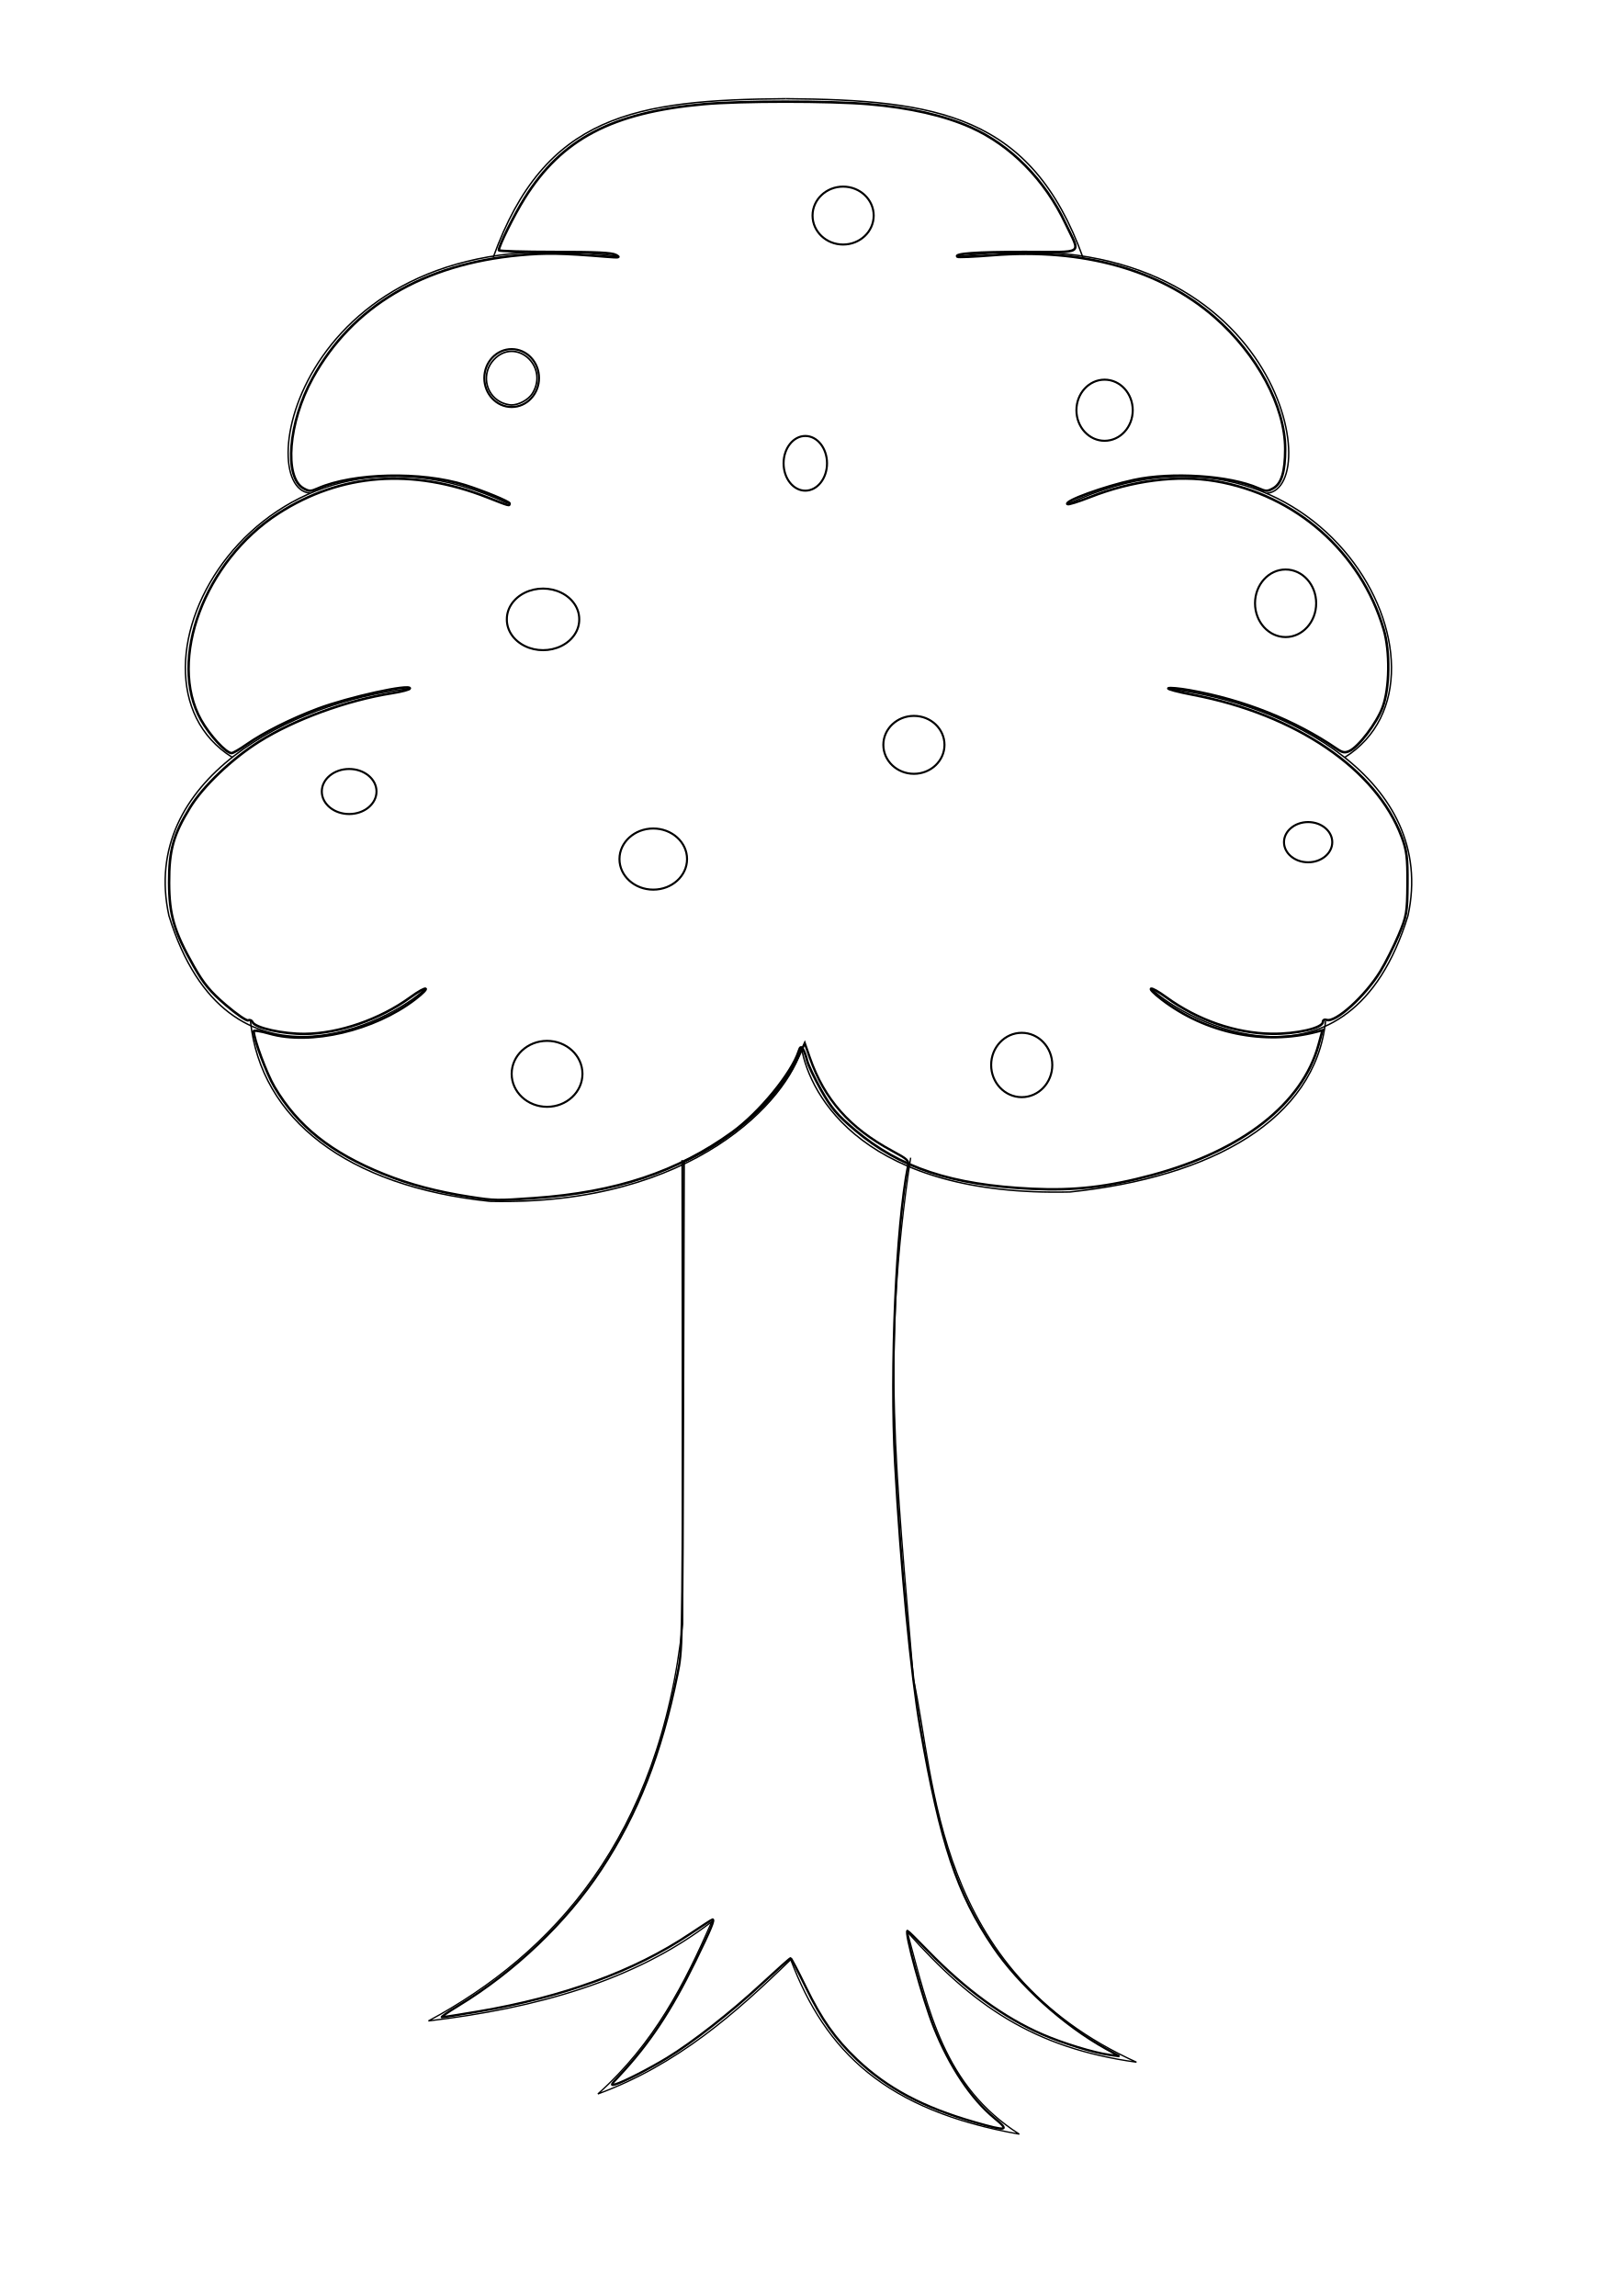
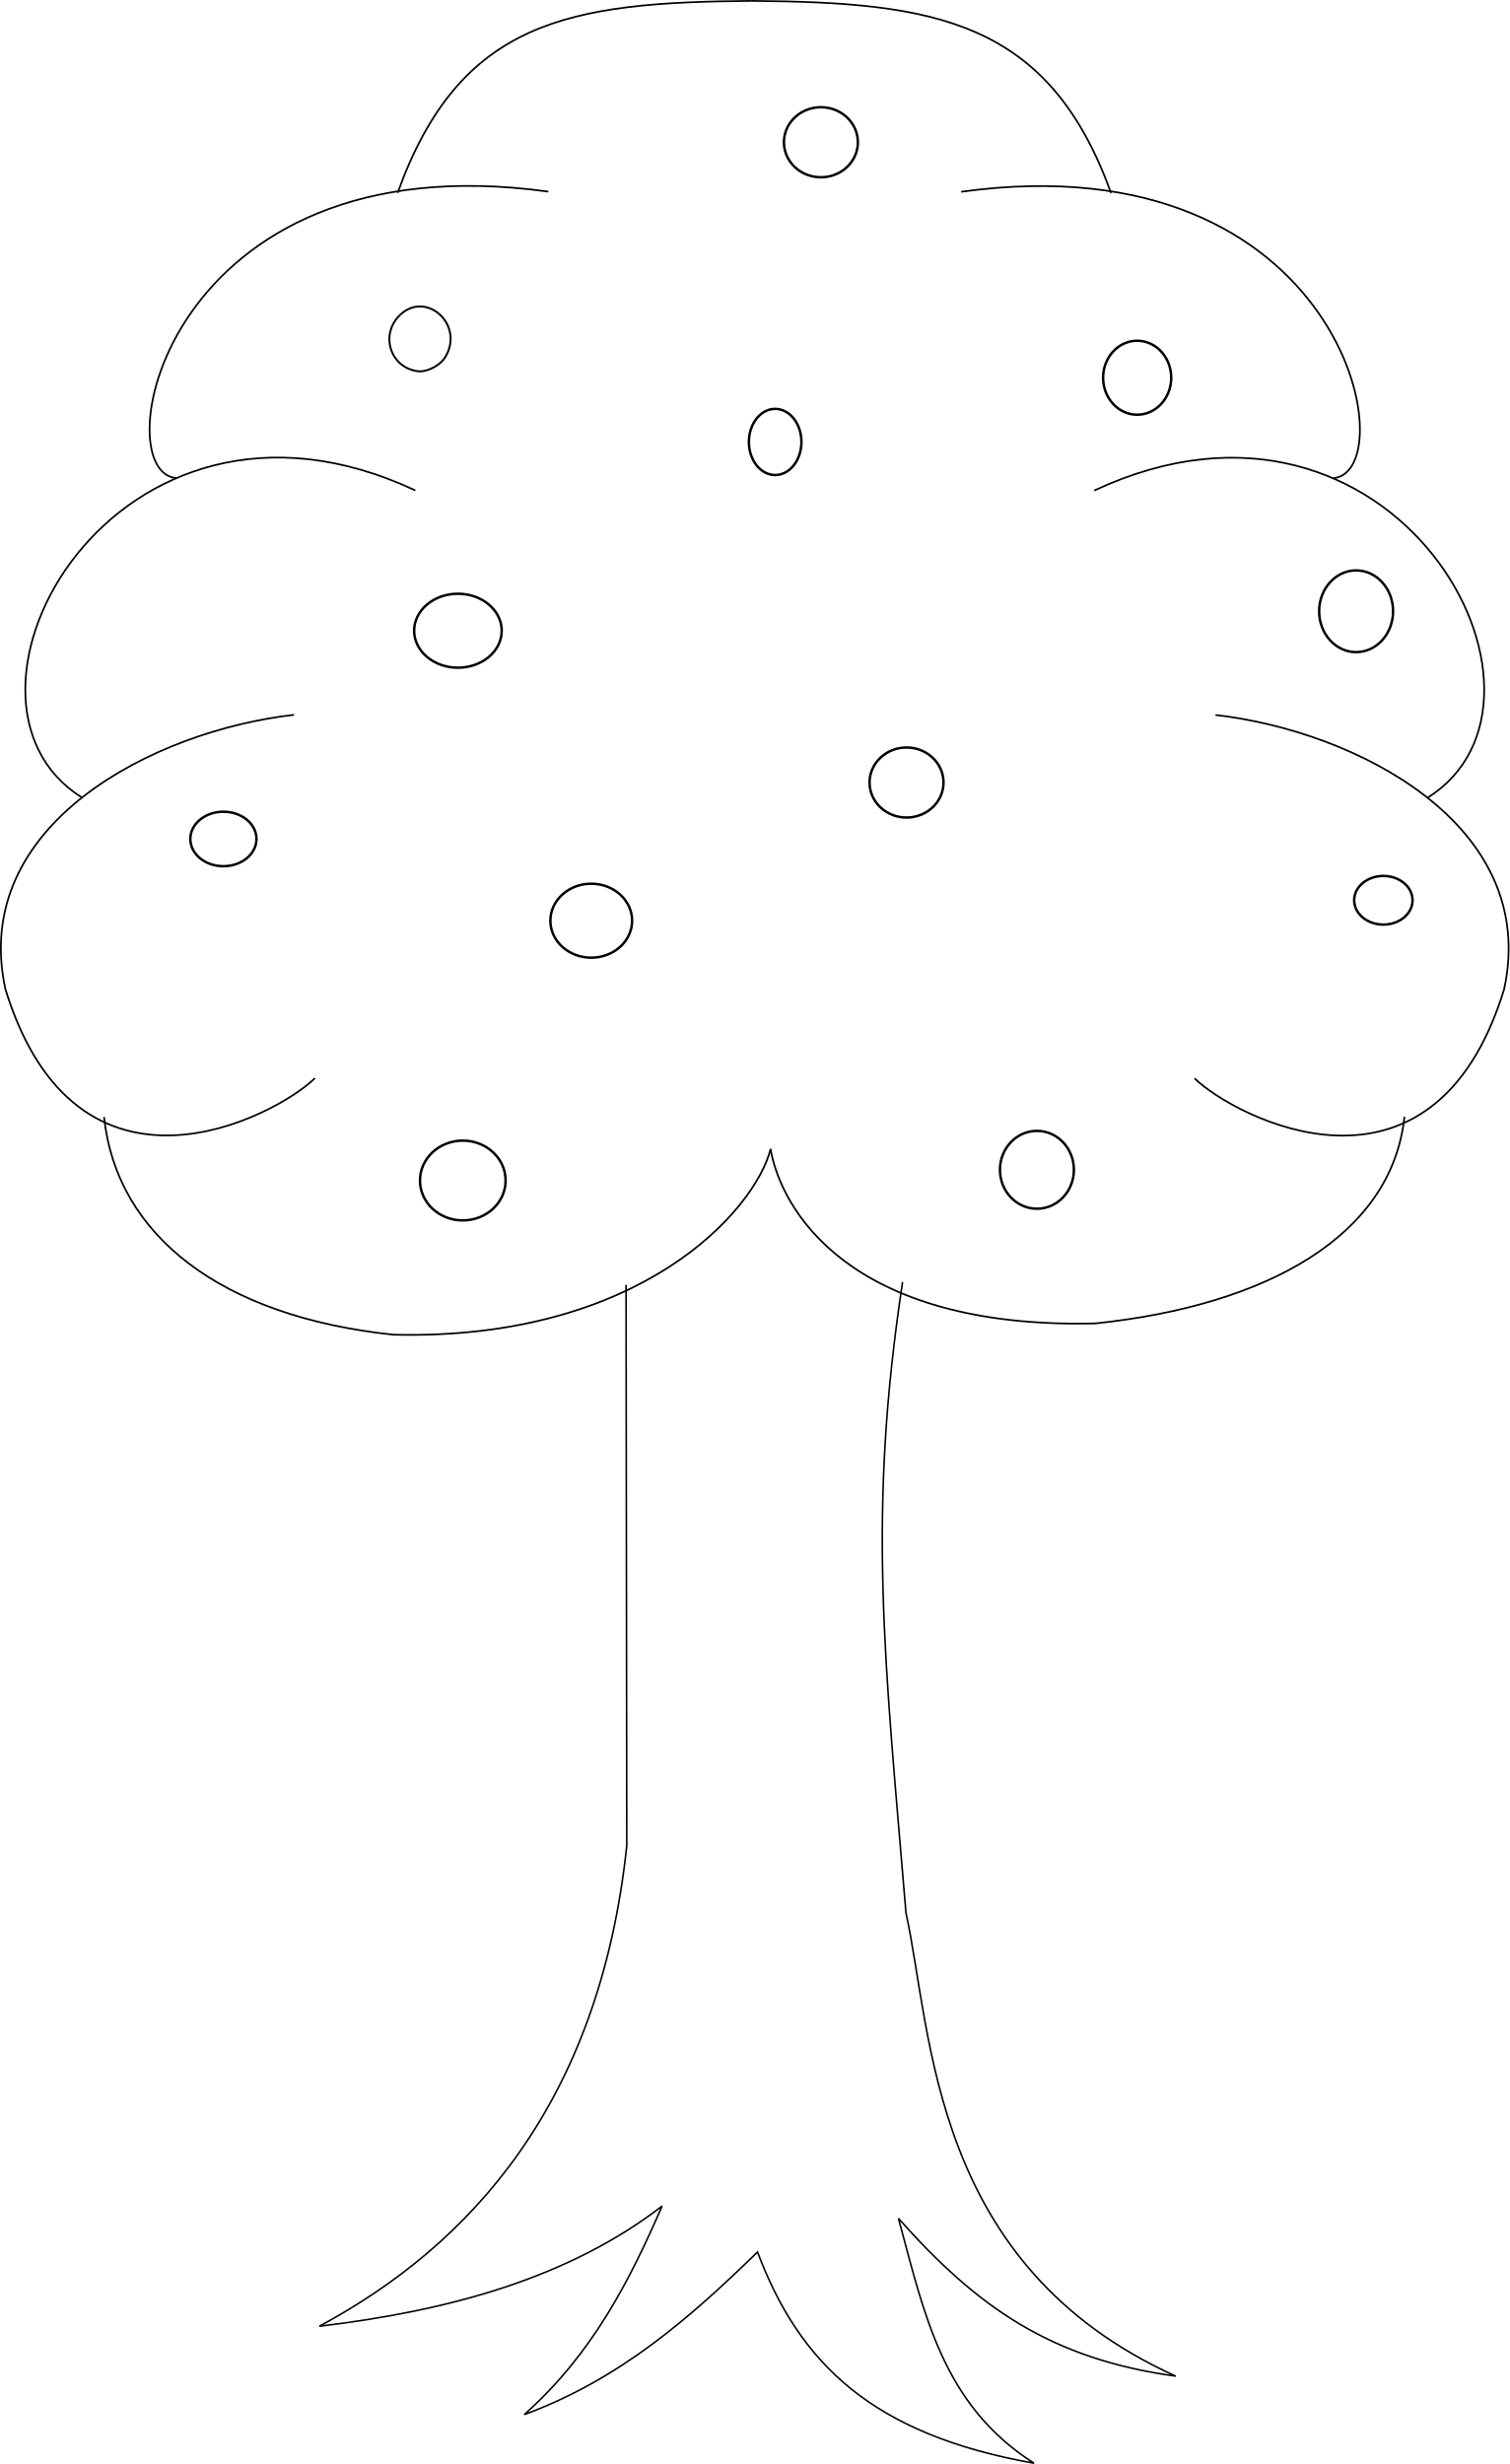
- <svg xmlns="http://www.w3.org/2000/svg" width="210mm" height="297mm" id="svg3141" version="1.1">
+ <svg xmlns="http://www.w3.org/2000/svg" preserveAspectRatio="xMinYMin meet" viewBox="0 0 610.026 995.801" width="100%" height="100%" id="svg3141" version="1.1">
  <defs id="defs3143" />
-   <g id="layer1">
+   <g id="layer1" transform="translate(-80.39131,-47.90995)">
    <path style="fill:none;stroke:#000000;stroke-width:0.701px;stroke-linecap:butt;stroke-linejoin:miter;stroke-opacity:1" d="M 384.224,48.261 C 310.487,48.841 266.271,55.911 241.08,125.861" id="path3113" />
    <path style="fill:none;stroke:#000000;stroke-width:0.701px;stroke-linecap:butt;stroke-linejoin:miter;stroke-opacity:1" d="M 301.978,125.353 C 147.027,103.933 122.286,238.41 151.529,241.1" id="path3115" />
    <path style="fill:none;stroke:#000000;stroke-width:0.701px;stroke-linecap:butt;stroke-linejoin:miter;stroke-opacity:1" d="M 248.218,246.095 C 126.841,189.346 49.769,330.465 113.557,370.273" id="path3117" />
    <path style="fill:none;stroke:#000000;stroke-width:0.701px;stroke-linecap:butt;stroke-linejoin:miter;stroke-opacity:1" d="M 199.2,336.806 C 143.063,343.133 68.047,380.895 82.572,447.675 111.508,541.68 191.678,499.224 207.651,483.672" id="path3119" />
    <path style="fill:none;stroke:#000000;stroke-width:0.701px;stroke-linecap:butt;stroke-linejoin:miter;stroke-opacity:1" d="m 122.438,499.336 c 5.037,47.724 47.125,80.696 117.035,87.984 100.034,2.369 146.08,-50.415 152.336,-75.027" id="path3121" />
    <path style="fill:none;stroke:#000000;stroke-width:0.642px;stroke-linecap:butt;stroke-linejoin:miter;stroke-opacity:1" d="m 333.396,567.159 0.287,226.652 c -11.021,104.391 -63.401,161.519 -124.249,194.228 52.591,-6.273 100.697,-19.477 138.53,-48.557 -13.132,30.063 -27.963,59.508 -55.698,84.261 38.958,-14.36 67.238,-39.398 94.258,-65.695 16.985,45.119 46.433,73.771 111.727,85.342 -37.061,-23.606 -44.31,-60.425 -54.775,-98.946 31.93,35.998 61.662,56.81 112.059,63.762 C 456.468,963.383 457.264,870.111 446.507,820.945 437.998,718.392 430.766,660.488 445.147,566.013" id="path3123" />
    <path style="fill:none;stroke:#000000;stroke-width:0.701px;stroke-linecap:butt;stroke-linejoin:miter;stroke-opacity:1" d="m 384.185,48.263 c 73.738,0.581 120.004,7.712 145.196,77.662" id="path3113-7" />
    <path style="fill:none;stroke:#000000;stroke-width:0.701px;stroke-linecap:butt;stroke-linejoin:miter;stroke-opacity:1" d="M 468.83,125.418 C 623.781,103.998 648.523,238.474 619.28,241.164" id="path3115-4" />
    <path style="fill:none;stroke:#000000;stroke-width:0.701px;stroke-linecap:butt;stroke-linejoin:miter;stroke-opacity:1" d="m 522.591,246.159 c 121.376,-56.749 198.449,84.37 134.661,124.178" id="path3117-0" />
    <path style="fill:none;stroke:#000000;stroke-width:0.701px;stroke-linecap:butt;stroke-linejoin:miter;stroke-opacity:1" d="m 571.609,336.87 c 56.137,6.327 131.153,44.089 116.628,110.87 -28.936,94.004 -109.107,51.548 -125.08,35.997" id="path3119-9" />
    <path style="fill:none;stroke:#000000;stroke-width:0.701px;stroke-linecap:butt;stroke-linejoin:miter;stroke-opacity:1" d="M 647.96,499.26 C 642.922,546.984 592.936,575.47 523.026,582.758 422.992,585.128 395.881,536.234 391.764,512.182" id="path3121-4" />
-     <path style="color:#000000;fill:none;stroke:#000000;stroke-width:1.215px;stroke-linecap:butt;stroke-linejoin:miter;stroke-miterlimit:4;stroke-opacity:1;stroke-dasharray:none;stroke-dashoffset:0;marker:none;visibility:visible;display:inline;overflow:visible;enable-background:accumulate" d="m 229.752,585.16 c -16.06,-2.502 -29.502,-6.058 -42.106,-11.137 -25.822,-10.406 -42.188,-23.456 -53.501,-42.658 -3.847,-6.53 -10.113,-23.386 -10.113,-27.205 0,-0.572 3.406,-0.058 7.57,1.143 20.203,5.829 51.399,-1.49 71.268,-16.72 8.307,-6.368 6.254,-7.201 -2.342,-0.95 -14.778,10.746 -34.834,17.694 -51.483,17.837 -10.776,0.093 -24.33,-2.931 -25.58,-5.706 -0.402,-0.892 -1.347,-1.297 -2.1,-0.9 -0.753,0.397 -5.685,-2.978 -10.958,-7.499 -7.62,-6.532 -10.83,-10.407 -15.635,-18.873 -9.645,-16.995 -12.064,-25.167 -12.115,-40.932 -0.051,-15.825 2.089,-23.491 10.285,-36.835 6.343,-10.326 20.327,-23.673 33.564,-32.032 17.255,-10.897 43.065,-20.323 65.122,-23.786 4.818,-0.756 8.76,-1.815 8.76,-2.353 0,-2.317 -29.995,4.314 -45.093,9.969 -12.921,4.839 -26.599,11.705 -34.749,17.442 -3.308,2.328 -6.61,4.233 -7.339,4.233 -2.723,0 -10.704,-8.676 -14.956,-16.261 -16.378,-29.21 1.782,-77.685 37.794,-100.888 30.547,-19.681 65.4,-22.349 102.288,-7.83 10.884,4.284 10.764,4.251 10.764,2.909 0,-0.884 -12.517,-6.053 -21.721,-8.971 -21.283,-6.746 -54.711,-5.989 -72.007,1.63 -3.497,1.541 -4.205,1.537 -7.015,-0.031 -9.628,-5.374 -7.399,-32.293 4.459,-53.849 19.335,-35.147 54.166,-55.815 101.388,-60.161 12.689,-1.168 20.451,-1.026 42.288,0.77 6.291,0.518 6.895,0.403 4.608,-0.873 -1.956,-1.091 -9.657,-1.47 -29.948,-1.473 -15.023,-0.002 -27.316,-0.371 -27.316,-0.82 -0.004,-2.175 7.337,-17.001 12.554,-25.355 18.141,-29.05 42.747,-41.99 87.6,-46.07 17.863,-1.625 61.552,-1.631 80.581,-0.011 20.03,1.705 37.07,5.578 49.994,11.361 19.595,8.769 36.247,25.688 46.328,47.07 7.348,15.585 9.908,13.82 -20.037,13.82 -23.53,0 -34.696,0.803 -32.864,2.363 0.369,0.315 8.149,-0.027 17.288,-0.759 43.834,-3.511 81.821,7.079 108.357,30.206 20.918,18.231 34.611,43.805 34.594,64.61 -0.009,11.071 -1.794,16.889 -5.882,19.17 -2.836,1.583 -3.508,1.576 -7.252,-0.073 -14.034,-6.182 -42.38,-8.044 -60.93,-4.003 -14.483,3.155 -34.143,10.309 -32.403,11.79 0.407,0.347 5.308,-1.167 10.89,-3.364 20.854,-8.208 42.882,-11.034 61.44,-7.883 39.263,6.667 71.06,34.658 82.264,72.416 3.23,10.886 2.98,28.929 -0.528,38.199 -2.955,7.806 -11.665,19.262 -16.225,21.341 -2.22,1.012 -3.383,0.804 -6.189,-1.111 -20.48,-13.967 -45.578,-23.955 -71.87,-28.601 -5.046,-0.892 -9.736,-1.326 -10.422,-0.964 -0.686,0.361 4.75,1.803 12.079,3.203 50.341,9.618 89.521,36.292 101.969,69.423 2.487,6.62 2.932,10.222 2.84,22.989 -0.102,14.156 -0.388,15.795 -4.4,25.232 -2.36,5.551 -6.343,13.44 -8.851,17.531 -7.419,12.1 -21.881,25.192 -26.25,23.764 -1.043,-0.341 -1.843,0.084 -1.843,0.978 0,2.981 -12.846,5.961 -25.013,5.802 -17.592,-0.23 -36.145,-6.643 -51.483,-17.795 -8.589,-6.245 -10.644,-5.421 -2.367,0.95 21.515,16.558 50.088,22.526 75.814,15.834 l 2.876,-0.748 -1.945,7.104 c -7.896,28.832 -37.206,51.789 -81.342,63.712 -21.603,5.836 -37.964,7.712 -58.717,6.733 -39.302,-1.853 -64.656,-10.25 -86.41,-28.619 -8.931,-7.541 -11.707,-10.808 -16.676,-19.625 -3.279,-5.818 -6.374,-12.344 -6.88,-14.503 -0.505,-2.159 -1.434,-4.682 -2.063,-5.607 -0.917,-1.348 -1.324,-1.125 -2.048,1.121 -3.452,10.706 -19.308,30.033 -32.44,39.541 -26.775,19.386 -56.868,29.413 -96.717,32.226 -18.501,1.306 -19.431,1.288 -31.501,-0.592 l 0,3e-5 z" id="path3198" />
-     <path style="color:#000000;fill:none;stroke:#000000;stroke-width:1.112px;stroke-linecap:butt;stroke-linejoin:miter;stroke-miterlimit:4;stroke-opacity:1;stroke-dasharray:none;stroke-dashoffset:0;marker:none;visibility:visible;display:inline;overflow:visible;enable-background:accumulate" d="m 476.563,1037.571 c -25.361,-7.266 -42.843,-16.564 -57.703,-30.69 -10.591,-10.068 -17.336,-19.622 -24.969,-35.365 -3.776,-7.788 -7.115,-14.164 -7.421,-14.169 -0.306,-0.004 -6.813,5.787 -14.46,12.871 -14.761,13.674 -33.513,28.341 -45.864,35.871 -8.684,5.295 -21.308,11.741 -25.323,12.932 -2.485,0.737 -2.298,0.308 1.755,-4.025 14.75,-15.771 25.478,-31.933 37.308,-56.205 7.839,-16.084 9.612,-20.389 8.396,-20.389 -0.203,0 -5.27,3.276 -11.259,7.281 -26.96,18.026 -61.622,30.693 -103.314,37.756 -9.067,1.536 -17.029,2.793 -17.693,2.793 -0.664,0 2.932,-2.514 7.992,-5.588 27.512,-16.71 52.856,-40.903 69.803,-66.633 17.984,-27.304 29.407,-56.465 37.287,-95.189 2.471,-12.142 2.491,-13.061 2.824,-131.52 l 0.336,-119.293 5.806,-2.926 c 22.026,-11.101 42.042,-30.453 50.414,-48.739 l 2.902,-6.34 2.486,7.116 c 7.13,20.404 19.408,34.306 40.207,45.525 7.665,4.134 8.308,4.749 7.772,7.437 -5.793,29.092 -8.833,99.156 -6.304,145.305 2.778,50.688 7.812,103.543 12.343,129.584 9.846,56.587 17.893,80.7 35.702,106.982 12.519,18.475 34.362,38.212 54.937,49.64 l 6.674,3.707 -5.005,-0.69 c -7.583,-1.046 -22.434,-5.587 -32.502,-9.94 -18.968,-8.201 -37.692,-21.86 -56.337,-41.098 -5.12,-5.283 -9.5,-9.605 -9.733,-9.605 -1.715,0 7.397,33.36 12.888,47.182 7.548,19.001 18.257,35.075 29.574,44.392 7.637,6.287 6.317,6.569 -9.519,2.033 l 0,0 z" id="path3200" />
-     <path style="color:#000000;fill:none;stroke:#000000;stroke-width:1px;stroke-linecap:butt;stroke-linejoin:miter;stroke-miterlimit:4;stroke-opacity:1;stroke-dasharray:none;stroke-dashoffset:0;marker:none;visibility:visible;display:inline;overflow:visible;enable-background:accumulate" id="path3143" d="m 263.484,184.832 a 13.371,14.157 0 1 1 -26.742,0 13.371,14.157 0 1 1 26.742,0 z" />
-     <path style="color:#000000;fill:none;stroke:#000000;stroke-width:1px;stroke-linecap:butt;stroke-linejoin:miter;stroke-miterlimit:4;stroke-opacity:1;stroke-dasharray:none;stroke-dashoffset:0;marker:none;visibility:visible;display:inline;overflow:visible;enable-background:accumulate" id="path3145" d="m 553.709,200.562 a 13.764,14.944 0 1 1 -27.528,0 13.764,14.944 0 1 1 27.528,0 z" />
-     <path style="color:#000000;fill:none;stroke:#000000;stroke-width:1px;stroke-linecap:butt;stroke-linejoin:miter;stroke-miterlimit:4;stroke-opacity:1;stroke-dasharray:none;stroke-dashoffset:0;marker:none;visibility:visible;display:inline;overflow:visible;enable-background:accumulate" id="path3147" d="m 514.383,520.675 a 14.944,15.73 0 1 1 -29.888,0 14.944,15.73 0 1 1 29.888,0 z" />
-     <path style="color:#000000;fill:none;stroke:#000000;stroke-width:1px;stroke-linecap:butt;stroke-linejoin:miter;stroke-miterlimit:4;stroke-opacity:1;stroke-dasharray:none;stroke-dashoffset:0;marker:none;visibility:visible;display:inline;overflow:visible;enable-background:accumulate" id="path3149" d="m 284.72,525.001 a 17.303,16.124 0 1 1 -34.607,0 17.303,16.124 0 1 1 34.607,0 z" />
-     <path style="color:#000000;fill:none;stroke:#000000;stroke-width:1px;stroke-linecap:butt;stroke-linejoin:miter;stroke-miterlimit:4;stroke-opacity:1;stroke-dasharray:none;stroke-dashoffset:0;marker:none;visibility:visible;display:inline;overflow:visible;enable-background:accumulate" id="path3153" d="m 461.687,364.158 a 14.944,14.157 0 1 1 -29.888,0 14.944,14.157 0 1 1 29.888,0 z" />
-     <path style="color:#000000;fill:none;stroke:#000000;stroke-width:1px;stroke-linecap:butt;stroke-linejoin:miter;stroke-miterlimit:4;stroke-opacity:1;stroke-dasharray:none;stroke-dashoffset:0;marker:none;visibility:visible;display:inline;overflow:visible;enable-background:accumulate" id="path3155" d="m 335.844,420.001 a 16.517,14.944 0 1 1 -33.034,0 16.517,14.944 0 1 1 33.034,0 z" />
-     <path style="color:#000000;fill:none;stroke:#000000;stroke-width:1px;stroke-linecap:butt;stroke-linejoin:miter;stroke-miterlimit:4;stroke-opacity:1;stroke-dasharray:none;stroke-dashoffset:0;marker:none;visibility:visible;display:inline;overflow:visible;enable-background:accumulate" id="path3157" d="m 283.147,302.81 a 17.697,14.944 0 1 1 -35.393,0 17.697,14.944 0 1 1 35.393,0 z" />
-     <path style="color:#000000;fill:none;stroke:#000000;stroke-width:1px;stroke-linecap:butt;stroke-linejoin:miter;stroke-miterlimit:4;stroke-opacity:1;stroke-dasharray:none;stroke-dashoffset:0;marker:none;visibility:visible;display:inline;overflow:visible;enable-background:accumulate" id="path3159" d="m 427.08,105.394 a 14.944,14.157 0 1 1 -29.888,0 14.944,14.157 0 1 1 29.888,0 z" />
-     <path style="color:#000000;fill:none;stroke:#000000;stroke-width:1px;stroke-linecap:butt;stroke-linejoin:miter;stroke-miterlimit:4;stroke-opacity:1;stroke-dasharray:none;stroke-dashoffset:0;marker:none;visibility:visible;display:inline;overflow:visible;enable-background:accumulate" id="path3161" d="m 404.271,226.517 a 10.618,13.371 0 1 1 -21.236,0 10.618,13.371 0 1 1 21.236,0 z" />
-     <path style="color:#000000;fill:none;stroke:#000000;stroke-width:1px;stroke-linecap:butt;stroke-linejoin:miter;stroke-miterlimit:4;stroke-opacity:1;stroke-dasharray:none;stroke-dashoffset:0;marker:none;visibility:visible;display:inline;overflow:visible;enable-background:accumulate" id="path3163" d="m 651.238,411.743 a 11.798,9.831 0 1 1 -23.596,0 11.798,9.831 0 1 1 23.596,0 z" />
-     <path style="color:#000000;fill:none;stroke:#000000;stroke-width:1px;stroke-linecap:butt;stroke-linejoin:miter;stroke-miterlimit:4;stroke-opacity:1;stroke-dasharray:none;stroke-dashoffset:0;marker:none;visibility:visible;display:inline;overflow:visible;enable-background:accumulate" id="path3165" d="m 184.045,386.967 a 13.371,11.011 0 1 1 -26.742,0 13.371,11.011 0 1 1 26.742,0 z" />
-     <path style="color:#000000;fill:none;stroke:#000000;stroke-width:1px;stroke-linecap:butt;stroke-linejoin:miter;stroke-miterlimit:4;stroke-opacity:1;stroke-dasharray:none;stroke-dashoffset:0;marker:none;visibility:visible;display:inline;overflow:visible;enable-background:accumulate" id="path3169" d="m 643.372,294.945 a 14.944,16.517 0 1 1 -29.888,0 14.944,16.517 0 1 1 29.888,0 z" />
+     <path style="color:#000000;fill:none;stroke:#000000;stroke-width:1px;stroke-linecap:butt;stroke-linejoin:miter;stroke-miterlimit:4;stroke-opacity:1;stroke-dasharray:none;stroke-dashoffset:0;marker:none;visibility:visible;display:inline;overflow:visible;enable-background:accumulate" id="path3145" d="m 553.709,200.562 c 0,8.253 -6.162,14.944 -13.764,14.944 -7.602,0 -13.764,-6.691 -13.764,-14.944 0,-8.253 6.162,-14.944 13.764,-14.944 7.602,0 13.764,6.691 13.764,14.944 z" />
+     <path style="color:#000000;fill:none;stroke:#000000;stroke-width:1px;stroke-linecap:butt;stroke-linejoin:miter;stroke-miterlimit:4;stroke-opacity:1;stroke-dasharray:none;stroke-dashoffset:0;marker:none;visibility:visible;display:inline;overflow:visible;enable-background:accumulate" id="path3147" d="m 514.383,520.675 c 0,8.688 -6.691,15.73 -14.944,15.73 -8.253,0 -14.944,-7.043 -14.944,-15.73 0,-8.688 6.691,-15.73 14.944,-15.73 8.253,0 14.944,7.043 14.944,15.73 z" />
+     <path style="color:#000000;fill:none;stroke:#000000;stroke-width:1px;stroke-linecap:butt;stroke-linejoin:miter;stroke-miterlimit:4;stroke-opacity:1;stroke-dasharray:none;stroke-dashoffset:0;marker:none;visibility:visible;display:inline;overflow:visible;enable-background:accumulate" id="path3149" d="m 284.72,525.001 c 0,8.905 -7.747,16.124 -17.303,16.124 -9.556,0 -17.303,-7.219 -17.303,-16.124 0,-8.905 7.747,-16.124 17.303,-16.124 9.556,0 17.303,7.219 17.303,16.124 z" />
+     <path style="color:#000000;fill:none;stroke:#000000;stroke-width:1px;stroke-linecap:butt;stroke-linejoin:miter;stroke-miterlimit:4;stroke-opacity:1;stroke-dasharray:none;stroke-dashoffset:0;marker:none;visibility:visible;display:inline;overflow:visible;enable-background:accumulate" id="path3153" d="m 461.687,364.158 c 0,7.819 -6.691,14.157 -14.944,14.157 -8.253,0 -14.944,-6.338 -14.944,-14.157 0,-7.819 6.691,-14.157 14.944,-14.157 8.253,0 14.944,6.338 14.944,14.157 z" />
+     <path style="color:#000000;fill:none;stroke:#000000;stroke-width:1px;stroke-linecap:butt;stroke-linejoin:miter;stroke-miterlimit:4;stroke-opacity:1;stroke-dasharray:none;stroke-dashoffset:0;marker:none;visibility:visible;display:inline;overflow:visible;enable-background:accumulate" id="path3155" d="m 335.844,420.001 c 0,8.253 -7.395,14.944 -16.517,14.944 -9.122,0 -16.517,-6.691 -16.517,-14.944 0,-8.253 7.395,-14.944 16.517,-14.944 9.122,0 16.517,6.691 16.517,14.944 z" />
+     <path style="color:#000000;fill:none;stroke:#000000;stroke-width:1px;stroke-linecap:butt;stroke-linejoin:miter;stroke-miterlimit:4;stroke-opacity:1;stroke-dasharray:none;stroke-dashoffset:0;marker:none;visibility:visible;display:inline;overflow:visible;enable-background:accumulate" id="path3157" d="m 283.147,302.81 c 0,8.253 -7.923,14.944 -17.697,14.944 -9.774,0 -17.697,-6.691 -17.697,-14.944 0,-8.253 7.923,-14.944 17.697,-14.944 9.774,0 17.697,6.691 17.697,14.944 z" />
+     <path style="color:#000000;fill:none;stroke:#000000;stroke-width:1px;stroke-linecap:butt;stroke-linejoin:miter;stroke-miterlimit:4;stroke-opacity:1;stroke-dasharray:none;stroke-dashoffset:0;marker:none;visibility:visible;display:inline;overflow:visible;enable-background:accumulate" id="path3159" d="m 427.08,105.394 c 0,7.819 -6.691,14.157 -14.944,14.157 -8.253,0 -14.944,-6.338 -14.944,-14.157 0,-7.819 6.691,-14.157 14.944,-14.157 8.253,0 14.944,6.338 14.944,14.157 z" />
+     <path style="color:#000000;fill:none;stroke:#000000;stroke-width:1px;stroke-linecap:butt;stroke-linejoin:miter;stroke-miterlimit:4;stroke-opacity:1;stroke-dasharray:none;stroke-dashoffset:0;marker:none;visibility:visible;display:inline;overflow:visible;enable-background:accumulate" id="path3161" d="m 404.271,226.517 c 0,7.385 -4.754,13.371 -10.618,13.371 -5.864,0 -10.618,-5.986 -10.618,-13.371 0,-7.385 4.754,-13.371 10.618,-13.371 5.864,0 10.618,5.986 10.618,13.371 z" />
+     <path style="color:#000000;fill:none;stroke:#000000;stroke-width:1px;stroke-linecap:butt;stroke-linejoin:miter;stroke-miterlimit:4;stroke-opacity:1;stroke-dasharray:none;stroke-dashoffset:0;marker:none;visibility:visible;display:inline;overflow:visible;enable-background:accumulate" id="path3163" d="m 651.238,411.743 c 0,5.43 -5.282,9.831 -11.798,9.831 -6.516,0 -11.798,-4.402 -11.798,-9.831 0,-5.43 5.282,-9.831 11.798,-9.831 6.516,0 11.798,4.402 11.798,9.831 z" />
+     <path style="color:#000000;fill:none;stroke:#000000;stroke-width:1px;stroke-linecap:butt;stroke-linejoin:miter;stroke-miterlimit:4;stroke-opacity:1;stroke-dasharray:none;stroke-dashoffset:0;marker:none;visibility:visible;display:inline;overflow:visible;enable-background:accumulate" id="path3165" d="m 184.045,386.967 c 0,6.081 -5.986,11.011 -13.371,11.011 -7.385,0 -13.371,-4.93 -13.371,-11.011 0,-6.081 5.986,-11.011 13.371,-11.011 7.385,0 13.371,4.93 13.371,11.011 z" />
+     <path style="color:#000000;fill:none;stroke:#000000;stroke-width:1px;stroke-linecap:butt;stroke-linejoin:miter;stroke-miterlimit:4;stroke-opacity:1;stroke-dasharray:none;stroke-dashoffset:0;marker:none;visibility:visible;display:inline;overflow:visible;enable-background:accumulate" id="path3169" d="m 643.372,294.945 c 0,9.122 -6.691,16.517 -14.944,16.517 -8.253,0 -14.944,-7.395 -14.944,-16.517 0,-9.122 6.691,-16.517 14.944,-16.517 8.253,0 14.944,7.395 14.944,16.517 z" />
    <path style="color:#000000;fill:none;stroke:#000000;stroke-width:0.787px;stroke-linecap:butt;stroke-linejoin:miter;stroke-miterlimit:4;stroke-opacity:1;stroke-dasharray:none;stroke-dashoffset:0;marker:none;visibility:visible;display:inline;overflow:visible;enable-background:accumulate" d="m 244.679,196.547 c -7.673,-4.077 -9.287,-14.263 -3.279,-20.693 10.588,-11.332 27.106,3.082 18.876,16.472 -1.877,3.054 -6.617,5.678 -10.257,5.678 -1.43,0 -3.833,-0.655 -5.34,-1.456 z" id="path3180" />
  </g>
</svg>
